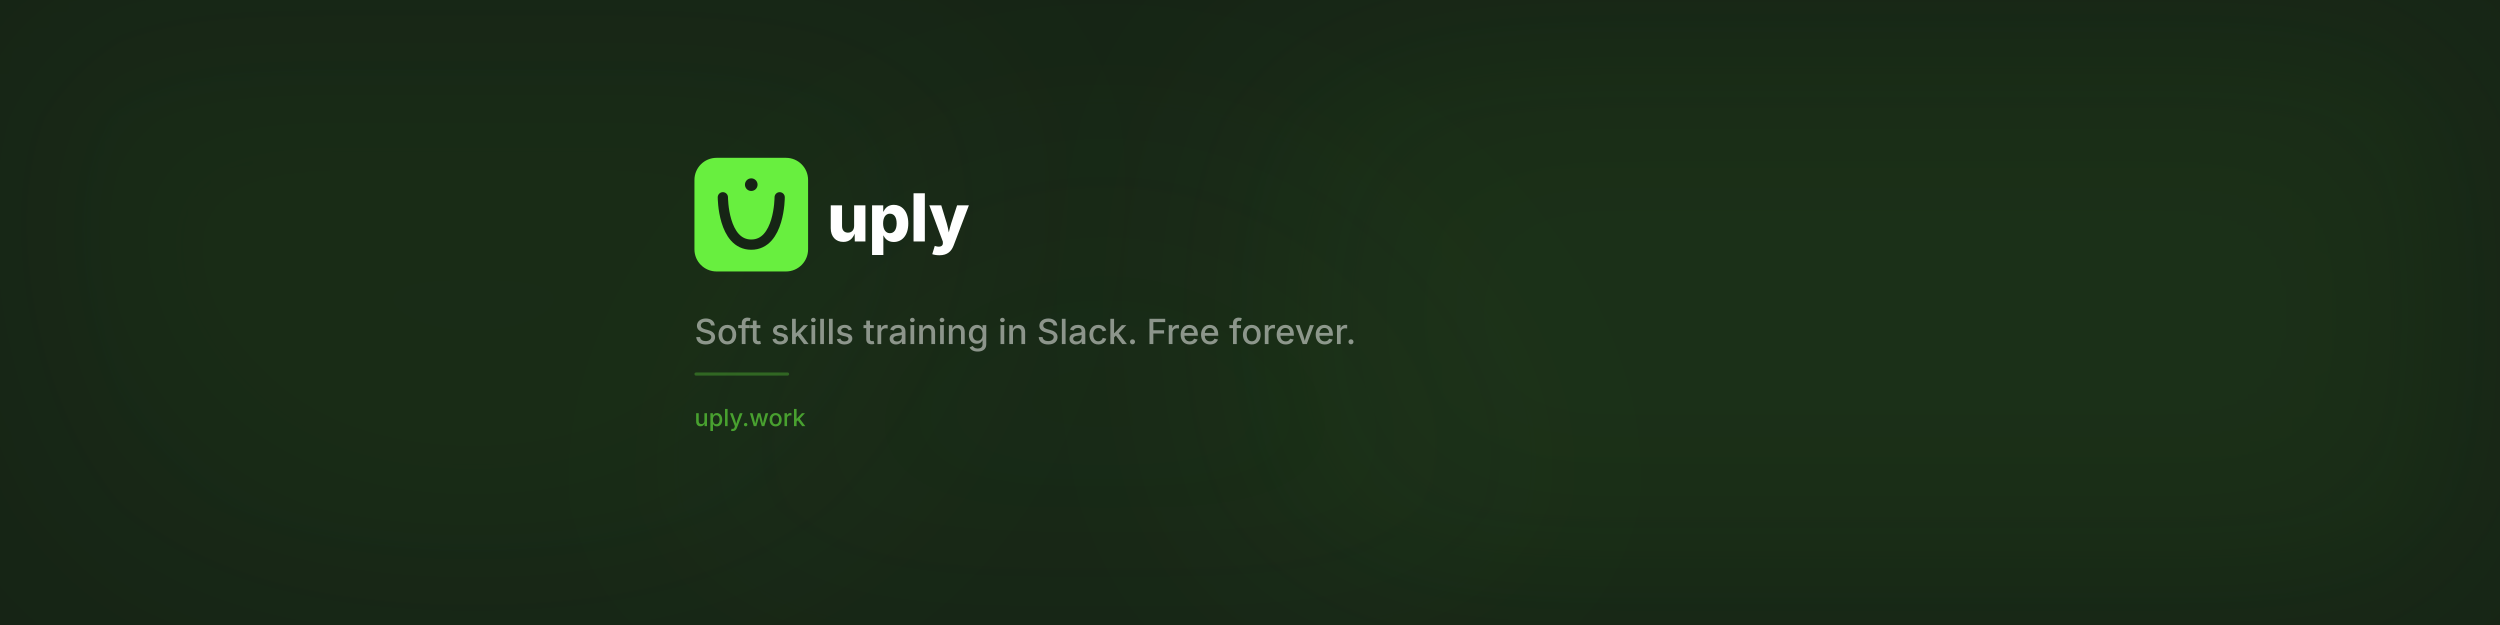
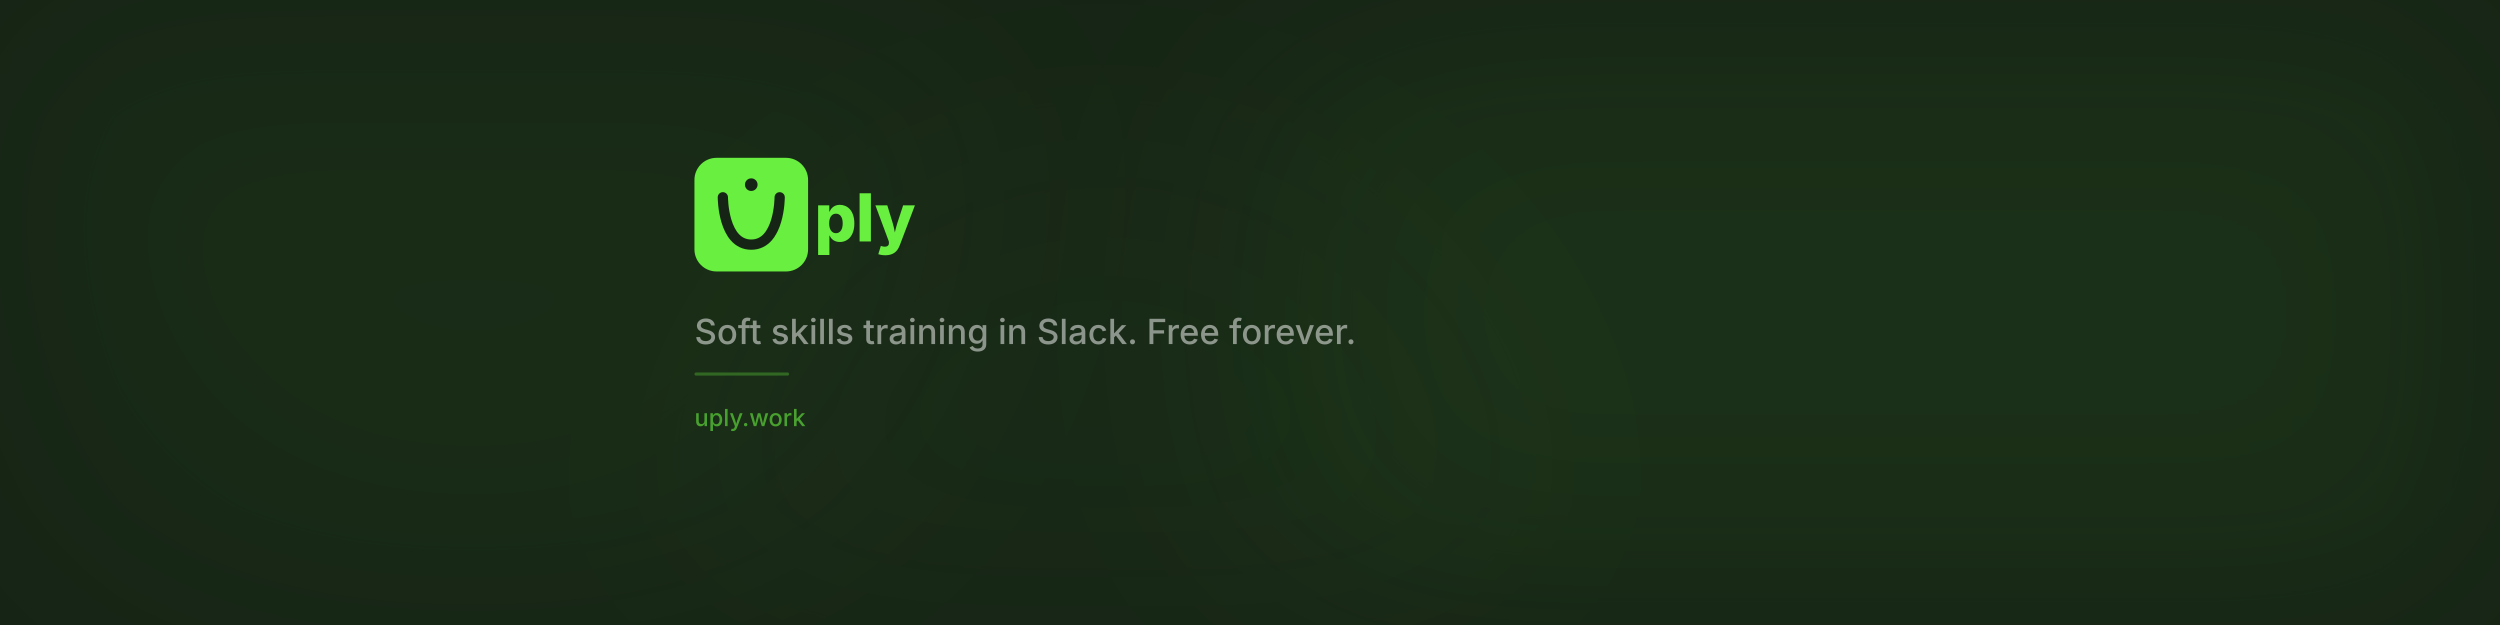
<svg xmlns="http://www.w3.org/2000/svg" width="1584" height="396" viewBox="0 0 1584 396" fill="none">
  <rect width="1584" height="396" fill="#162415" />
  <circle cx="1200" cy="200" r="400" fill="#68ef3f" opacity="0.06" filter="url(#blur1)" />
  <circle cx="300" cy="100" r="300" fill="#68ef3f" opacity="0.04" filter="url(#blur1)" />
  <circle cx="700" cy="350" r="250" fill="#68ef3f" opacity="0.03" filter="url(#blur1)" />
  <rect x="440" y="100" width="72" height="72" rx="14" fill="#68ef3f" />
  <path d="M458 125C458 125 458 155 476 155C494 155 494 125 494 125" stroke="#162415" stroke-width="6.5" stroke-linecap="round" />
  <circle cx="476" cy="117" r="4" fill="#162415" />
-   <text x="524" y="153" font-family="Inter, system-ui, sans-serif" font-size="42" font-weight="800" fill="white" letter-spacing="-0.5">uply</text>
+   <text x="516" y="153" font-family="Inter, system-ui, sans-serif" font-size="42" font-weight="800" fill="#68ef3f" letter-spacing="-0.5">ply</text>
  <text x="440" y="218" font-family="Inter, system-ui, sans-serif" font-size="22" font-weight="500" fill="white" opacity="0.5">Soft skills training in Slack. Free forever.</text>
  <text x="440" y="270" font-family="Inter, system-ui, sans-serif" font-size="15" font-weight="500" fill="#68ef3f" opacity="0.6">uply.work</text>
  <rect x="440" y="236" width="60" height="2" rx="1" fill="#68ef3f" opacity="0.3" />
  <defs>
    <filter id="blur1" x="-50%" y="-50%" width="200%" height="200%">
      <feGaussianBlur stdDeviation="80" />
    </filter>
  </defs>
</svg>
